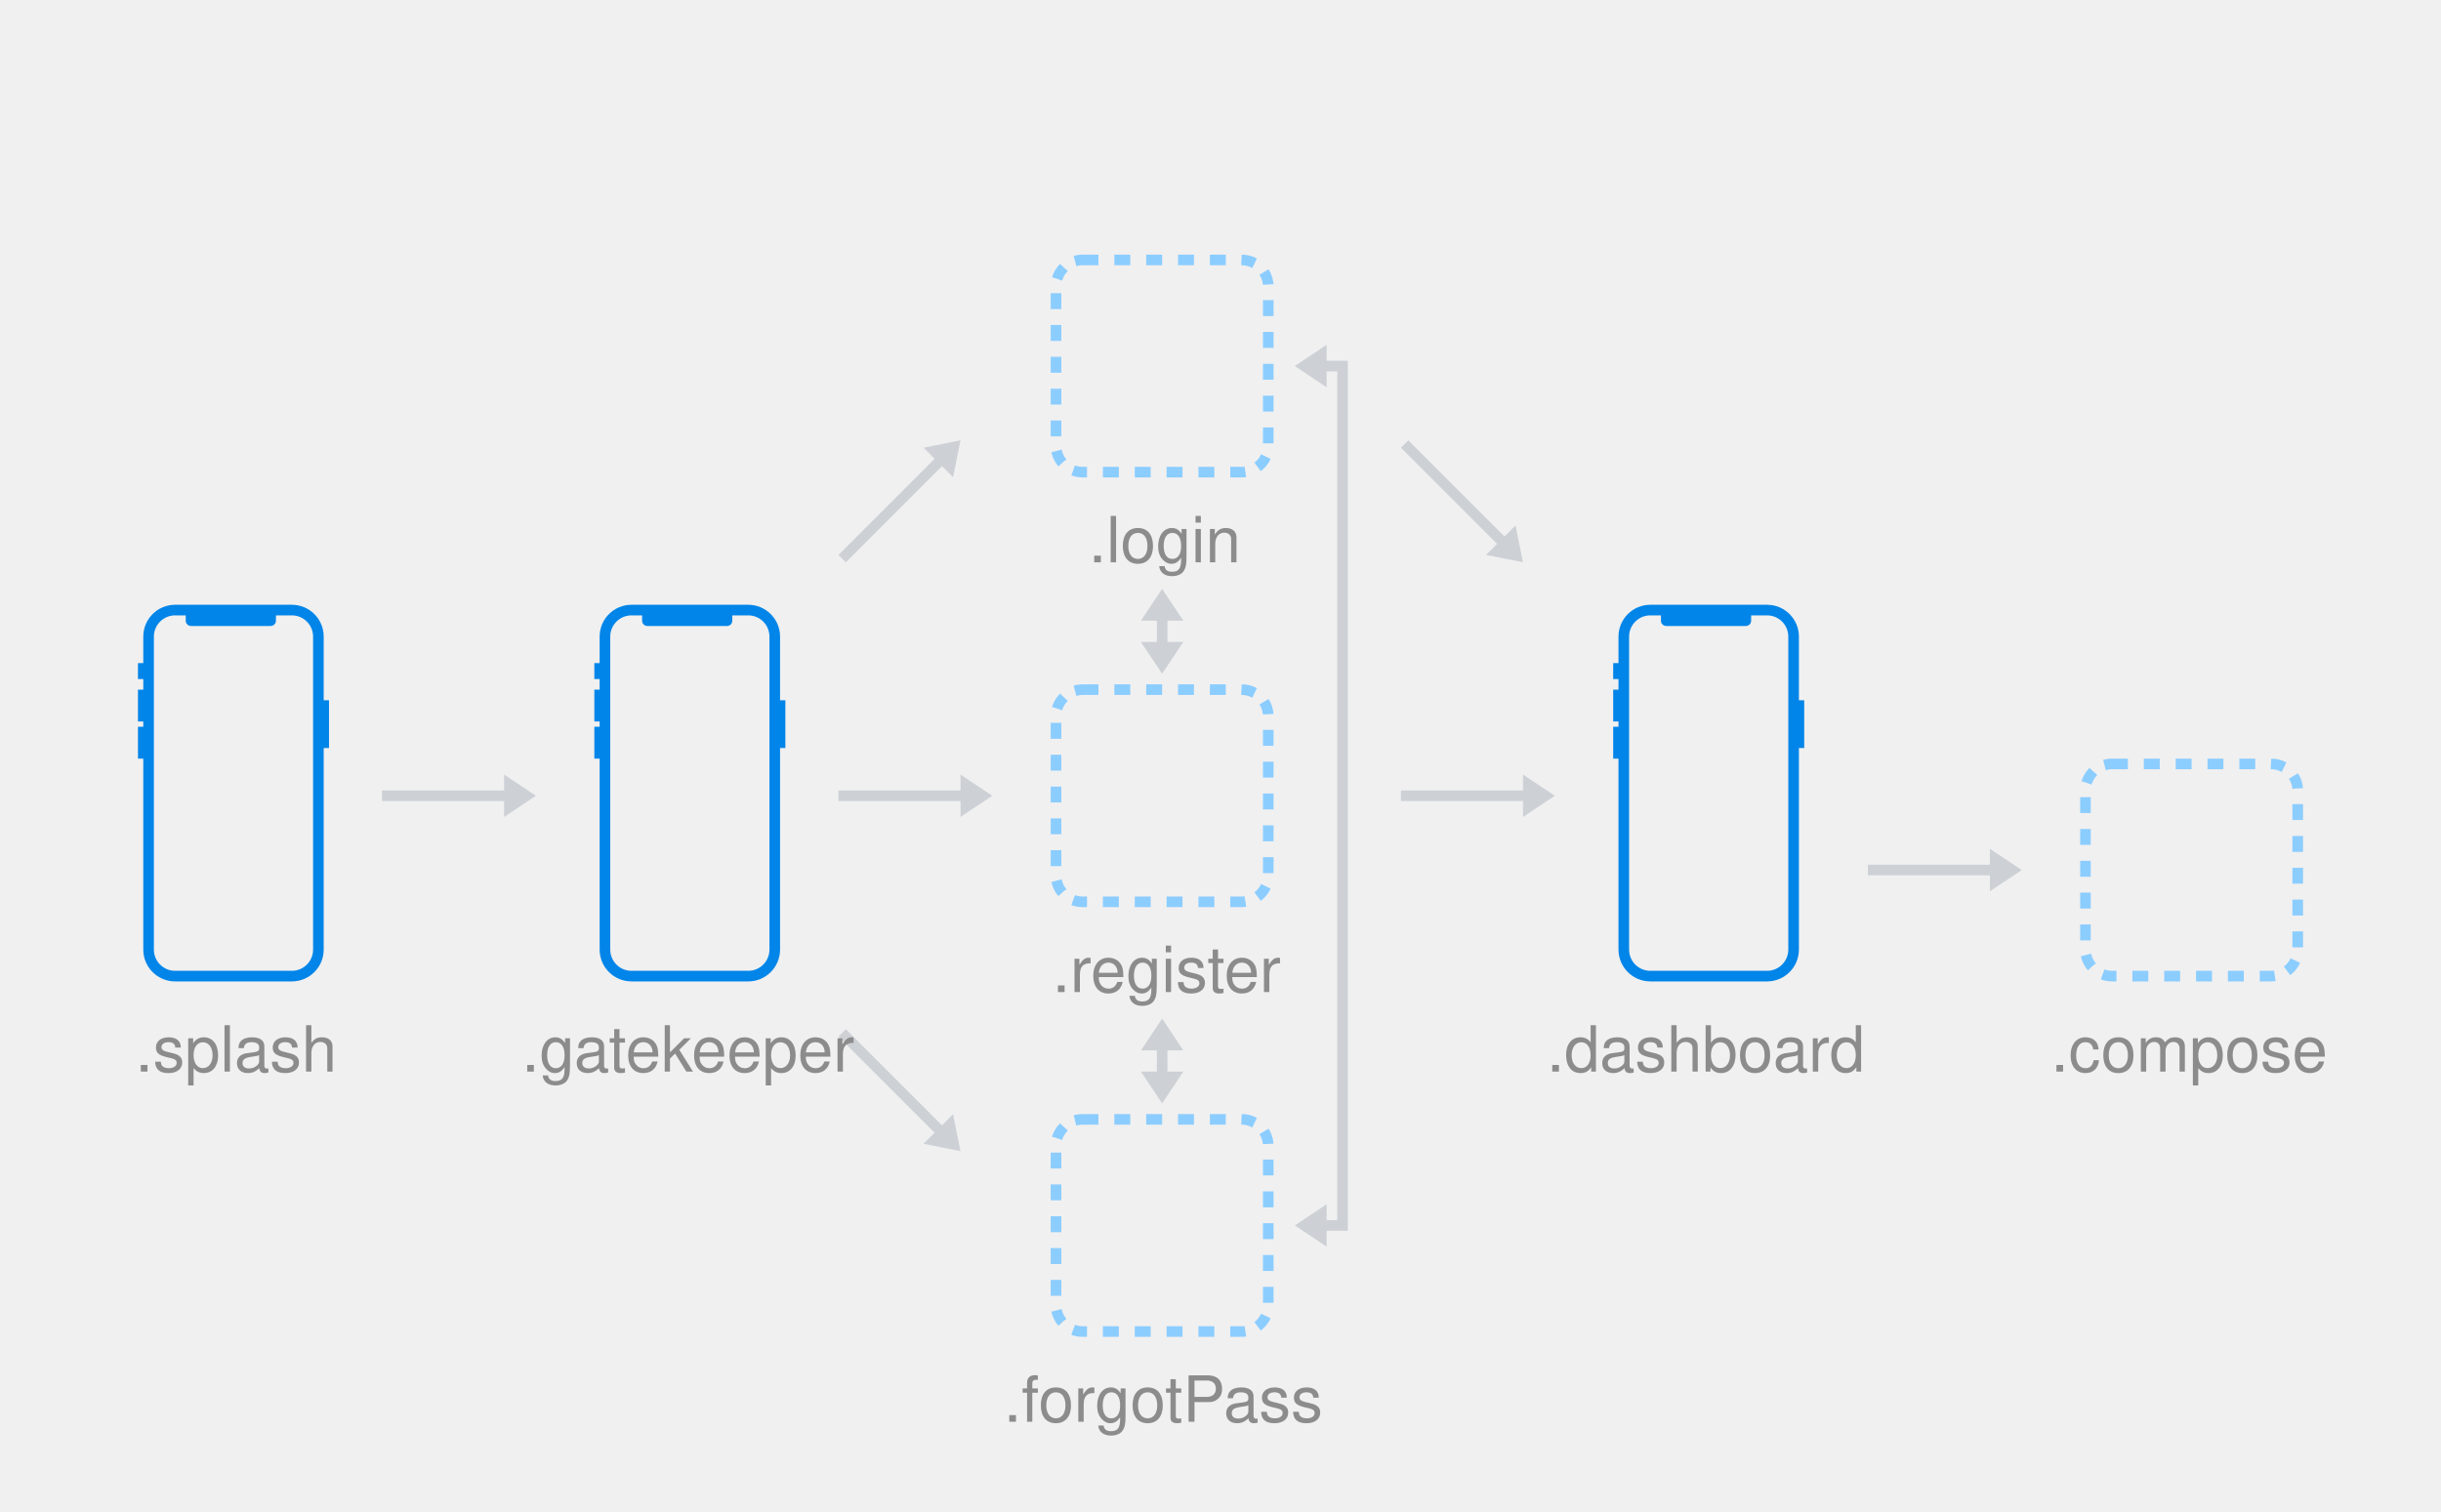
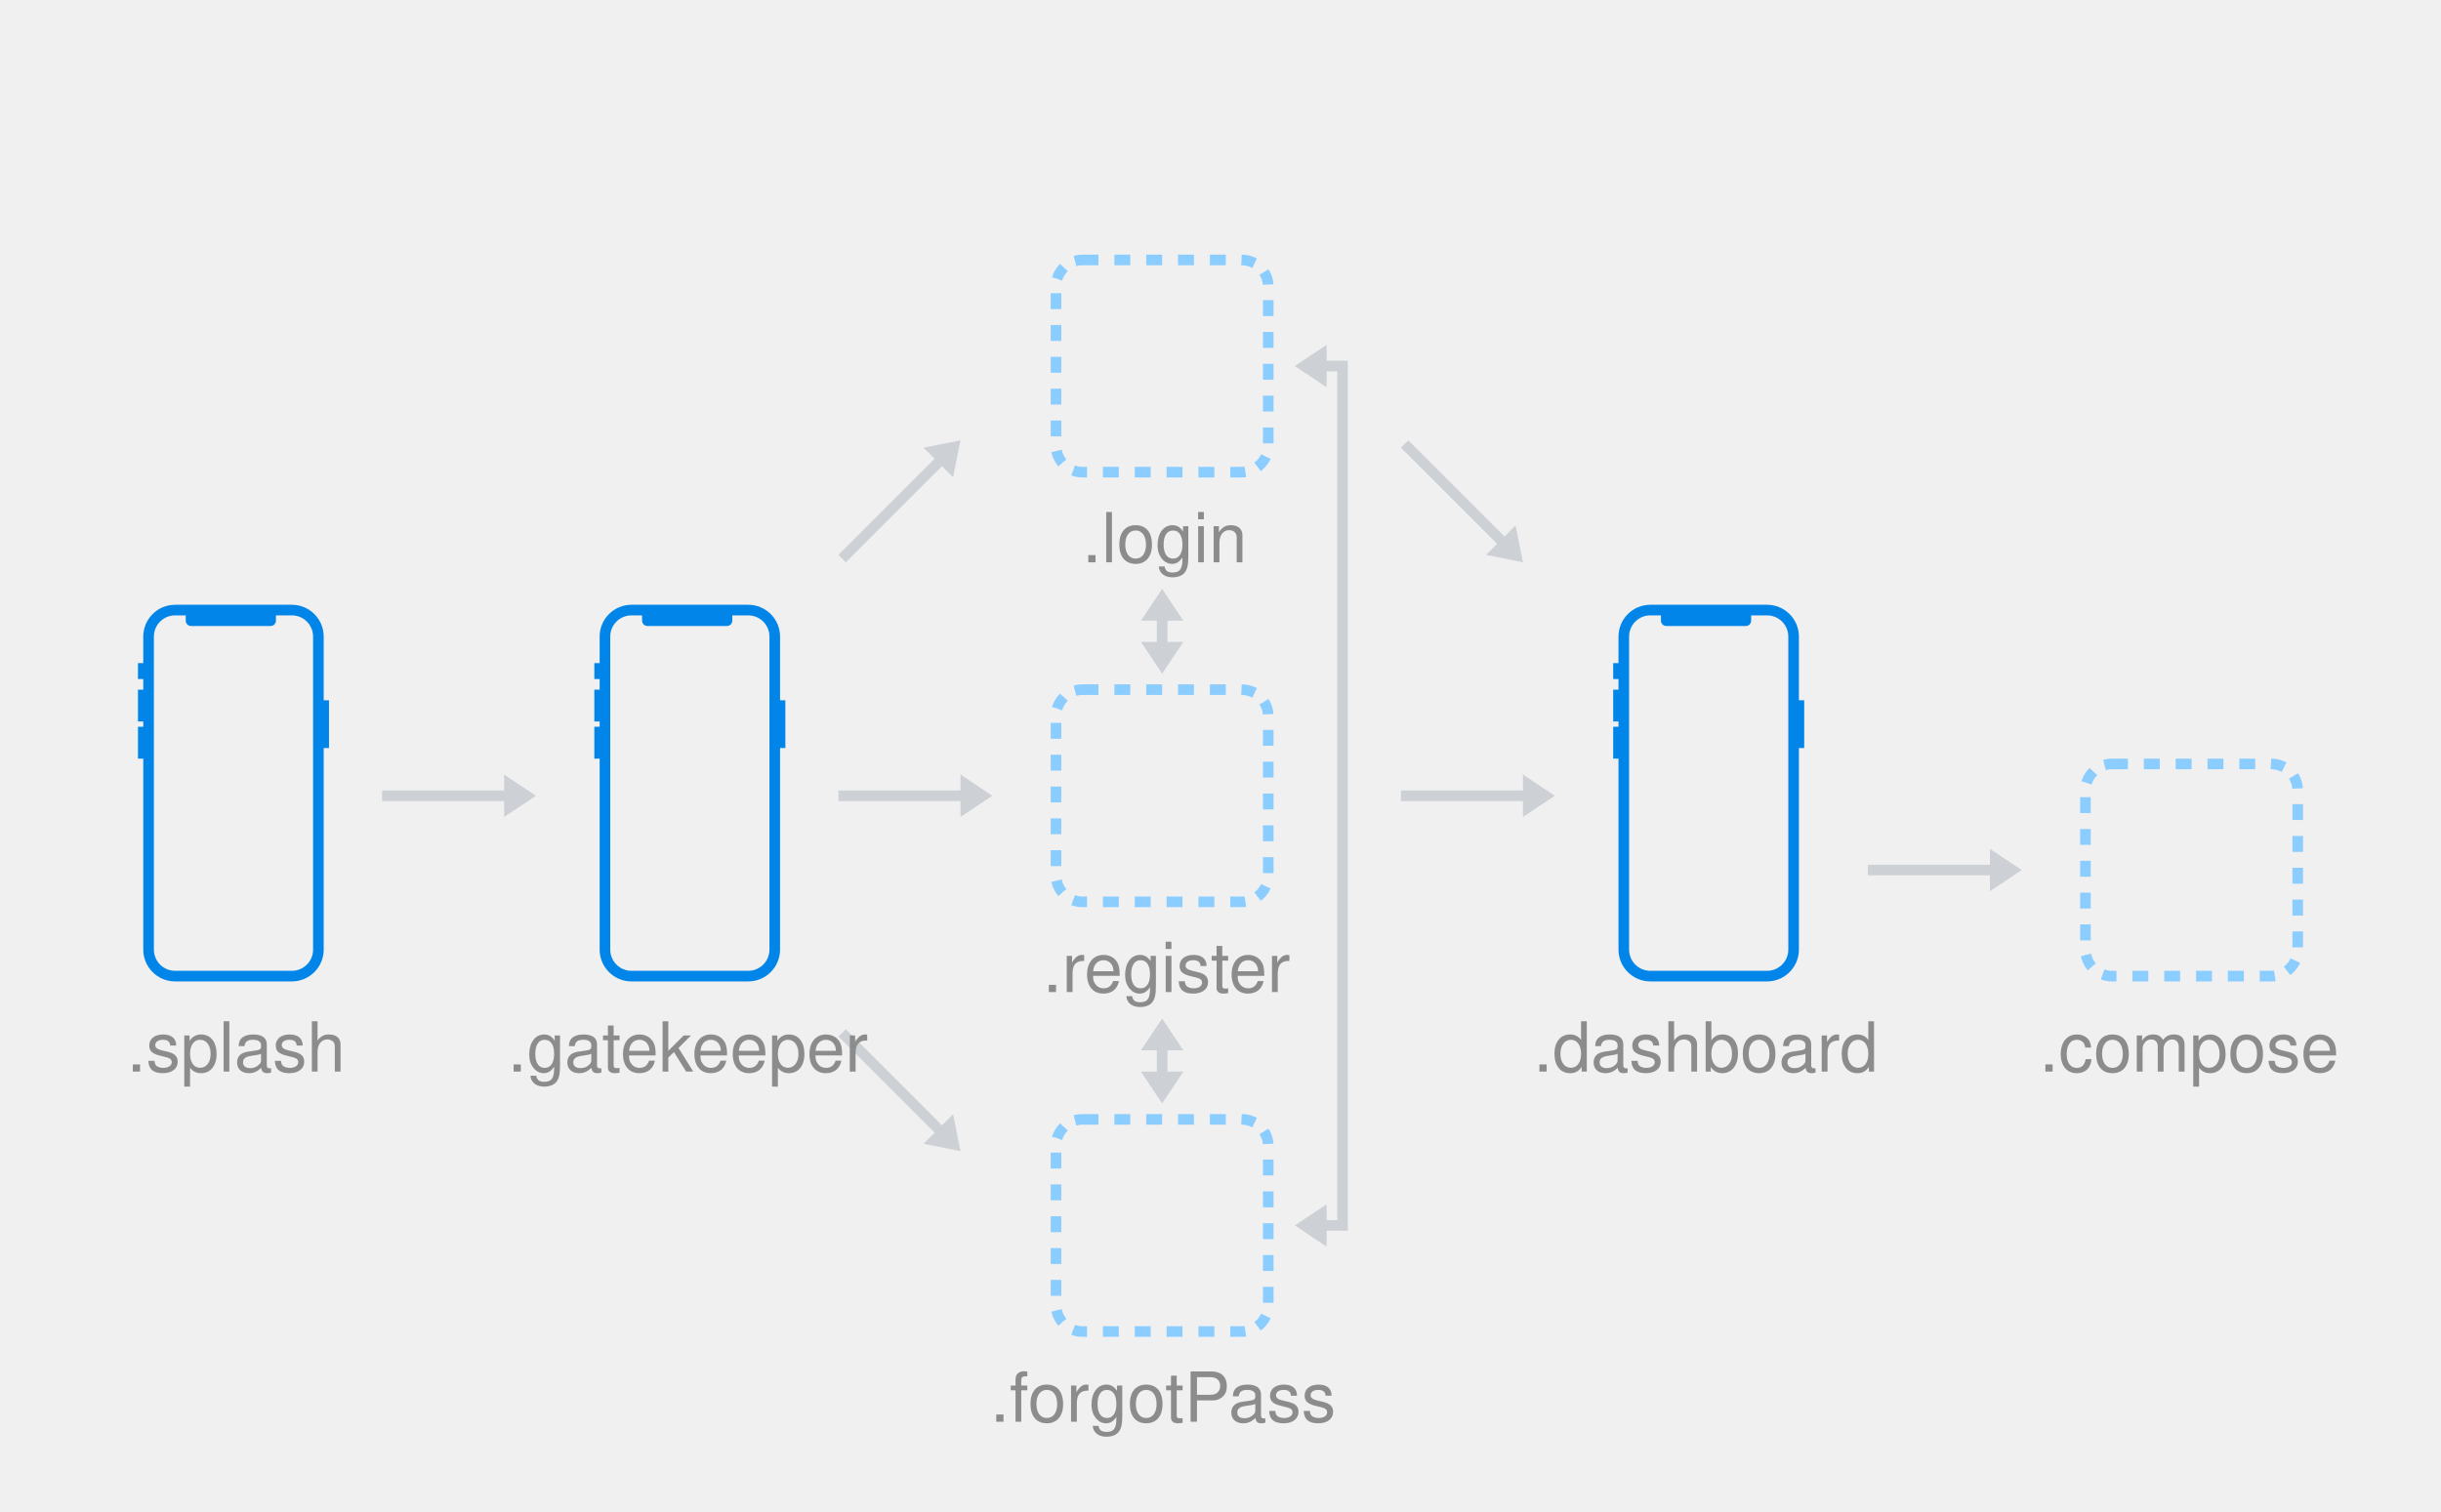
<svg xmlns="http://www.w3.org/2000/svg" xmlns:xlink="http://www.w3.org/1999/xlink" width="460px" height="285px" viewBox="0 0 460 285" version="1.1">
  <defs>
    <rect id="path-1" x="198" y="48" width="42" height="42" rx="6" />
    <mask id="mask-2" maskContentUnits="userSpaceOnUse" maskUnits="objectBoundingBox" x="0" y="0" width="42" height="42" fill="white">
      <use xlink:href="#path-1" />
    </mask>
    <rect id="path-3" x="198" y="129" width="42" height="42" rx="6" />
    <mask id="mask-4" maskContentUnits="userSpaceOnUse" maskUnits="objectBoundingBox" x="0" y="0" width="42" height="42" fill="white">
      <use xlink:href="#path-3" />
    </mask>
    <rect id="path-5" x="392" y="143" width="42" height="42" rx="6" />
    <mask id="mask-6" maskContentUnits="userSpaceOnUse" maskUnits="objectBoundingBox" x="0" y="0" width="42" height="42" fill="white">
      <use xlink:href="#path-5" />
    </mask>
    <rect id="path-7" x="198" y="210" width="42" height="42" rx="6" />
    <mask id="mask-8" maskContentUnits="userSpaceOnUse" maskUnits="objectBoundingBox" x="0" y="0" width="42" height="42" fill="white">
      <use xlink:href="#path-7" />
    </mask>
  </defs>
  <g id="iPhone-8" stroke="none" stroke-width="1" fill="none" fill-rule="evenodd">
    <path d="M55,114 C58.314,114 61,116.686 61,120 L61,132 L62,132 L62,141 L61,141 L61,179 C61,182.314 58.314,185 55,185 L33,185 C29.686,185 27,182.314 27,179 L27,143 L26,143 L26,137 L27,137 L27,136 L26,136 L26,130 L27,130 L27,128 L26,128 L26,125 L27,125 L27,120 C27,116.686 29.686,114 33,114 L55,114 Z M55,116 L52,116 L52,117 C52,117.552 51.552,118 51,118 L36,118 C35.448,118 35,117.552 35,117 L35,116 L33,116 C30.858,116 29.109,117.684 29.005,119.8 L29,120 L29,179 C29,181.142 30.684,182.891 32.8,182.995 L33,183 L55,183 C57.142,183 58.891,181.316 58.995,179.2 L59,179 L59,120 C59,117.858 57.316,116.109 55.2,116.005 L55,116 Z" id="Combined-Shape" fill="#0285E9" fill-rule="nonzero" />
    <path d="M141,114 C144.314,114 147,116.686 147,120 L147,132 L148,132 L148,141 L147,141 L147,179 C147,182.314 144.314,185 141,185 L119,185 C115.686,185 113,182.314 113,179 L113,143 L112,143 L112,137 L113,137 L113,136 L112,136 L112,130 L113,130 L113,128 L112,128 L112,125 L113,125 L113,120 C113,116.686 115.686,114 119,114 L141,114 Z M141,116 L138,116 L138,117 C138,117.552 137.552,118 137,118 L122,118 C121.448,118 121,117.552 121,117 L121,116 L119,116 C116.858,116 115.109,117.684 115.005,119.8 L115,120 L115,179 C115,181.142 116.684,182.891 118.8,182.995 L119,183 L141,183 C143.142,183 144.891,181.316 144.995,179.2 L145,179 L145,120 C145,117.858 143.316,116.109 141.2,116.005 L141,116 Z" id="Combined-Shape-Copy" fill="#0285E9" fill-rule="nonzero" />
    <path d="M333,114 C336.314,114 339,116.686 339,120 L339,132 L340,132 L340,141 L339,141 L339,179 C339,182.314 336.314,185 333,185 L311,185 C307.686,185 305,182.314 305,179 L305,143 L304,143 L304,137 L305,137 L305,136 L304,136 L304,130 L305,130 L305,128 L304,128 L304,125 L305,125 L305,120 C305,116.686 307.686,114 311,114 L333,114 Z M333,116 L330,116 L330,117 C330,117.552 329.552,118 329,118 L314,118 C313.448,118 313,117.552 313,117 L313,116 L311,116 C308.858,116 307.109,117.684 307.005,119.8 L307,120 L307,179 C307,181.142 308.684,182.891 310.8,182.995 L311,183 L333,183 C335.142,183 336.891,181.316 336.995,179.2 L337,179 L337,120 C337,117.858 335.316,116.109 333.2,116.005 L333,116 Z" id="Combined-Shape-Copy-2" fill="#0285E9" fill-rule="nonzero" />
-     <text id=".splash" font-family="Helvetica" font-size="12" font-weight="normal" fill="#8C8C8C">
-       <tspan x="25.489" y="202">.splash</tspan>
+     <text id=".splash" font-family="Helvetica" font-size="13" font-weight="normal" fill="#8C8C8C">
+       <tspan x="23.905" y="202">.splash</tspan>
    </text>
-     <text id=".dashboard" font-family="Helvetica" font-size="12" font-weight="normal" fill="#8C8C8C">
-       <tspan x="291.477" y="202">.dashboard</tspan>
+     <text id=".dashboard" font-family="Helvetica" font-size="13" font-weight="normal" fill="#8C8C8C">
+       <tspan x="288.975" y="202">.dashboard</tspan>
    </text>
-     <text id=".compose" font-family="Helvetica" font-size="12" font-weight="normal" fill="#8C8C8C">
-       <tspan x="386.487" y="202">.compose</tspan>
+     <text id=".compose" font-family="Helvetica" font-size="13" font-weight="normal" fill="#8C8C8C">
+       <tspan x="384.32" y="202">.compose</tspan>
    </text>
-     <text id=".login" font-family="Helvetica" font-size="12" font-weight="normal" fill="#8C8C8C">
-       <tspan x="205.156" y="106">.login</tspan>
+     <text id=".login" font-family="Helvetica" font-size="13" font-weight="normal" fill="#8C8C8C">
+       <tspan x="203.961" y="106">.login</tspan>
    </text>
-     <text id=".register" font-family="Helvetica" font-size="12" font-weight="normal" fill="#8C8C8C">
-       <tspan x="198.326" y="187">.register</tspan>
+     <text id=".register" font-family="Helvetica" font-size="13" font-weight="normal" fill="#8C8C8C">
+       <tspan x="196.52" y="187">.register</tspan>
    </text>
    <use id="Rectangle" stroke="#8CCDFF" mask="url(#mask-2)" stroke-width="4" stroke-dasharray="3" xlink:href="#path-1" />
    <use id="Rectangle-Copy-4" stroke="#8CCDFF" mask="url(#mask-4)" stroke-width="4" stroke-dasharray="3" xlink:href="#path-3" />
    <use id="Rectangle-Copy-6" stroke="#8CCDFF" mask="url(#mask-6)" stroke-width="4" stroke-dasharray="3" xlink:href="#path-5" />
    <use id="Rectangle-Copy-5" stroke="#8CCDFF" mask="url(#mask-8)" stroke-width="4" stroke-dasharray="3" xlink:href="#path-7" />
-     <text id=".forgotPass" font-family="Helvetica" font-size="12" font-weight="normal" fill="#8C8C8C">
-       <tspan x="189.151" y="268">.forgotPass</tspan>
+     <text id=".forgotPass" font-family="Helvetica" font-size="13" font-weight="normal" fill="#8C8C8C">
+       <tspan x="186.622" y="268">.forgotPass</tspan>
    </text>
    <path d="M250,65 L250,68 L254,68 L254,232 L250,232 L250,235 L244,231 L250,227 L250,230 L252,230 L252,70 L250,70 L250,73 L244,69 L250,65 Z M159.394,194 L177.515,212.121 L179.606,210.03 L181,217 L174.03,215.606 L176.121,213.515 L158,195.394 L159.394,194 Z M219,192 L223,198 L220,198.001 L220,202 L223,202 L219,208 L215,202 L218,201.999 L218,198 L215,198 L219,192 Z M375,160 L381,164 L375,168 L375,165 L352,165 L352,163 L375,163 L375,160 Z M181,146 L187,150 L181,154 L181,151 L158,151 L158,149 L181,149 L181,146 Z M287,146 L293,150 L287,154 L287,151 L264,151 L264,149 L287,149 L287,146 Z M95,146 L101,150 L95,154 L95,151 L72,151 L72,149 L95,149 L95,146 Z M219,111 L223,117 L220,117.001 L220,121 L223,121 L219,127 L215,121 L218,120.999 L218,117 L215,117 L219,111 Z M181,83 L179.606,89.97 L177.515,87.879 L159.394,106 L158,104.606 L176.121,86.485 L174.03,84.394 L181,83 Z M265.394,83 L283.515,101.121 L285.606,99.03 L287,106 L280.03,104.606 L282.121,102.515 L264,84.394 L265.394,83 Z" id="Combined-Shape" fill="#CDD1D6" />
-     <text id=".gatekeeper" font-family="Helvetica" font-size="12" font-weight="normal" fill="#8C8C8C">
-       <tspan x="98.31" y="202">.gatekeeper</tspan>
+     <text id=".gatekeeper" font-family="Helvetica" font-size="13" font-weight="normal" fill="#8C8C8C">
+       <tspan x="95.669" y="202">.gatekeeper</tspan>
    </text>
  </g>
</svg>
